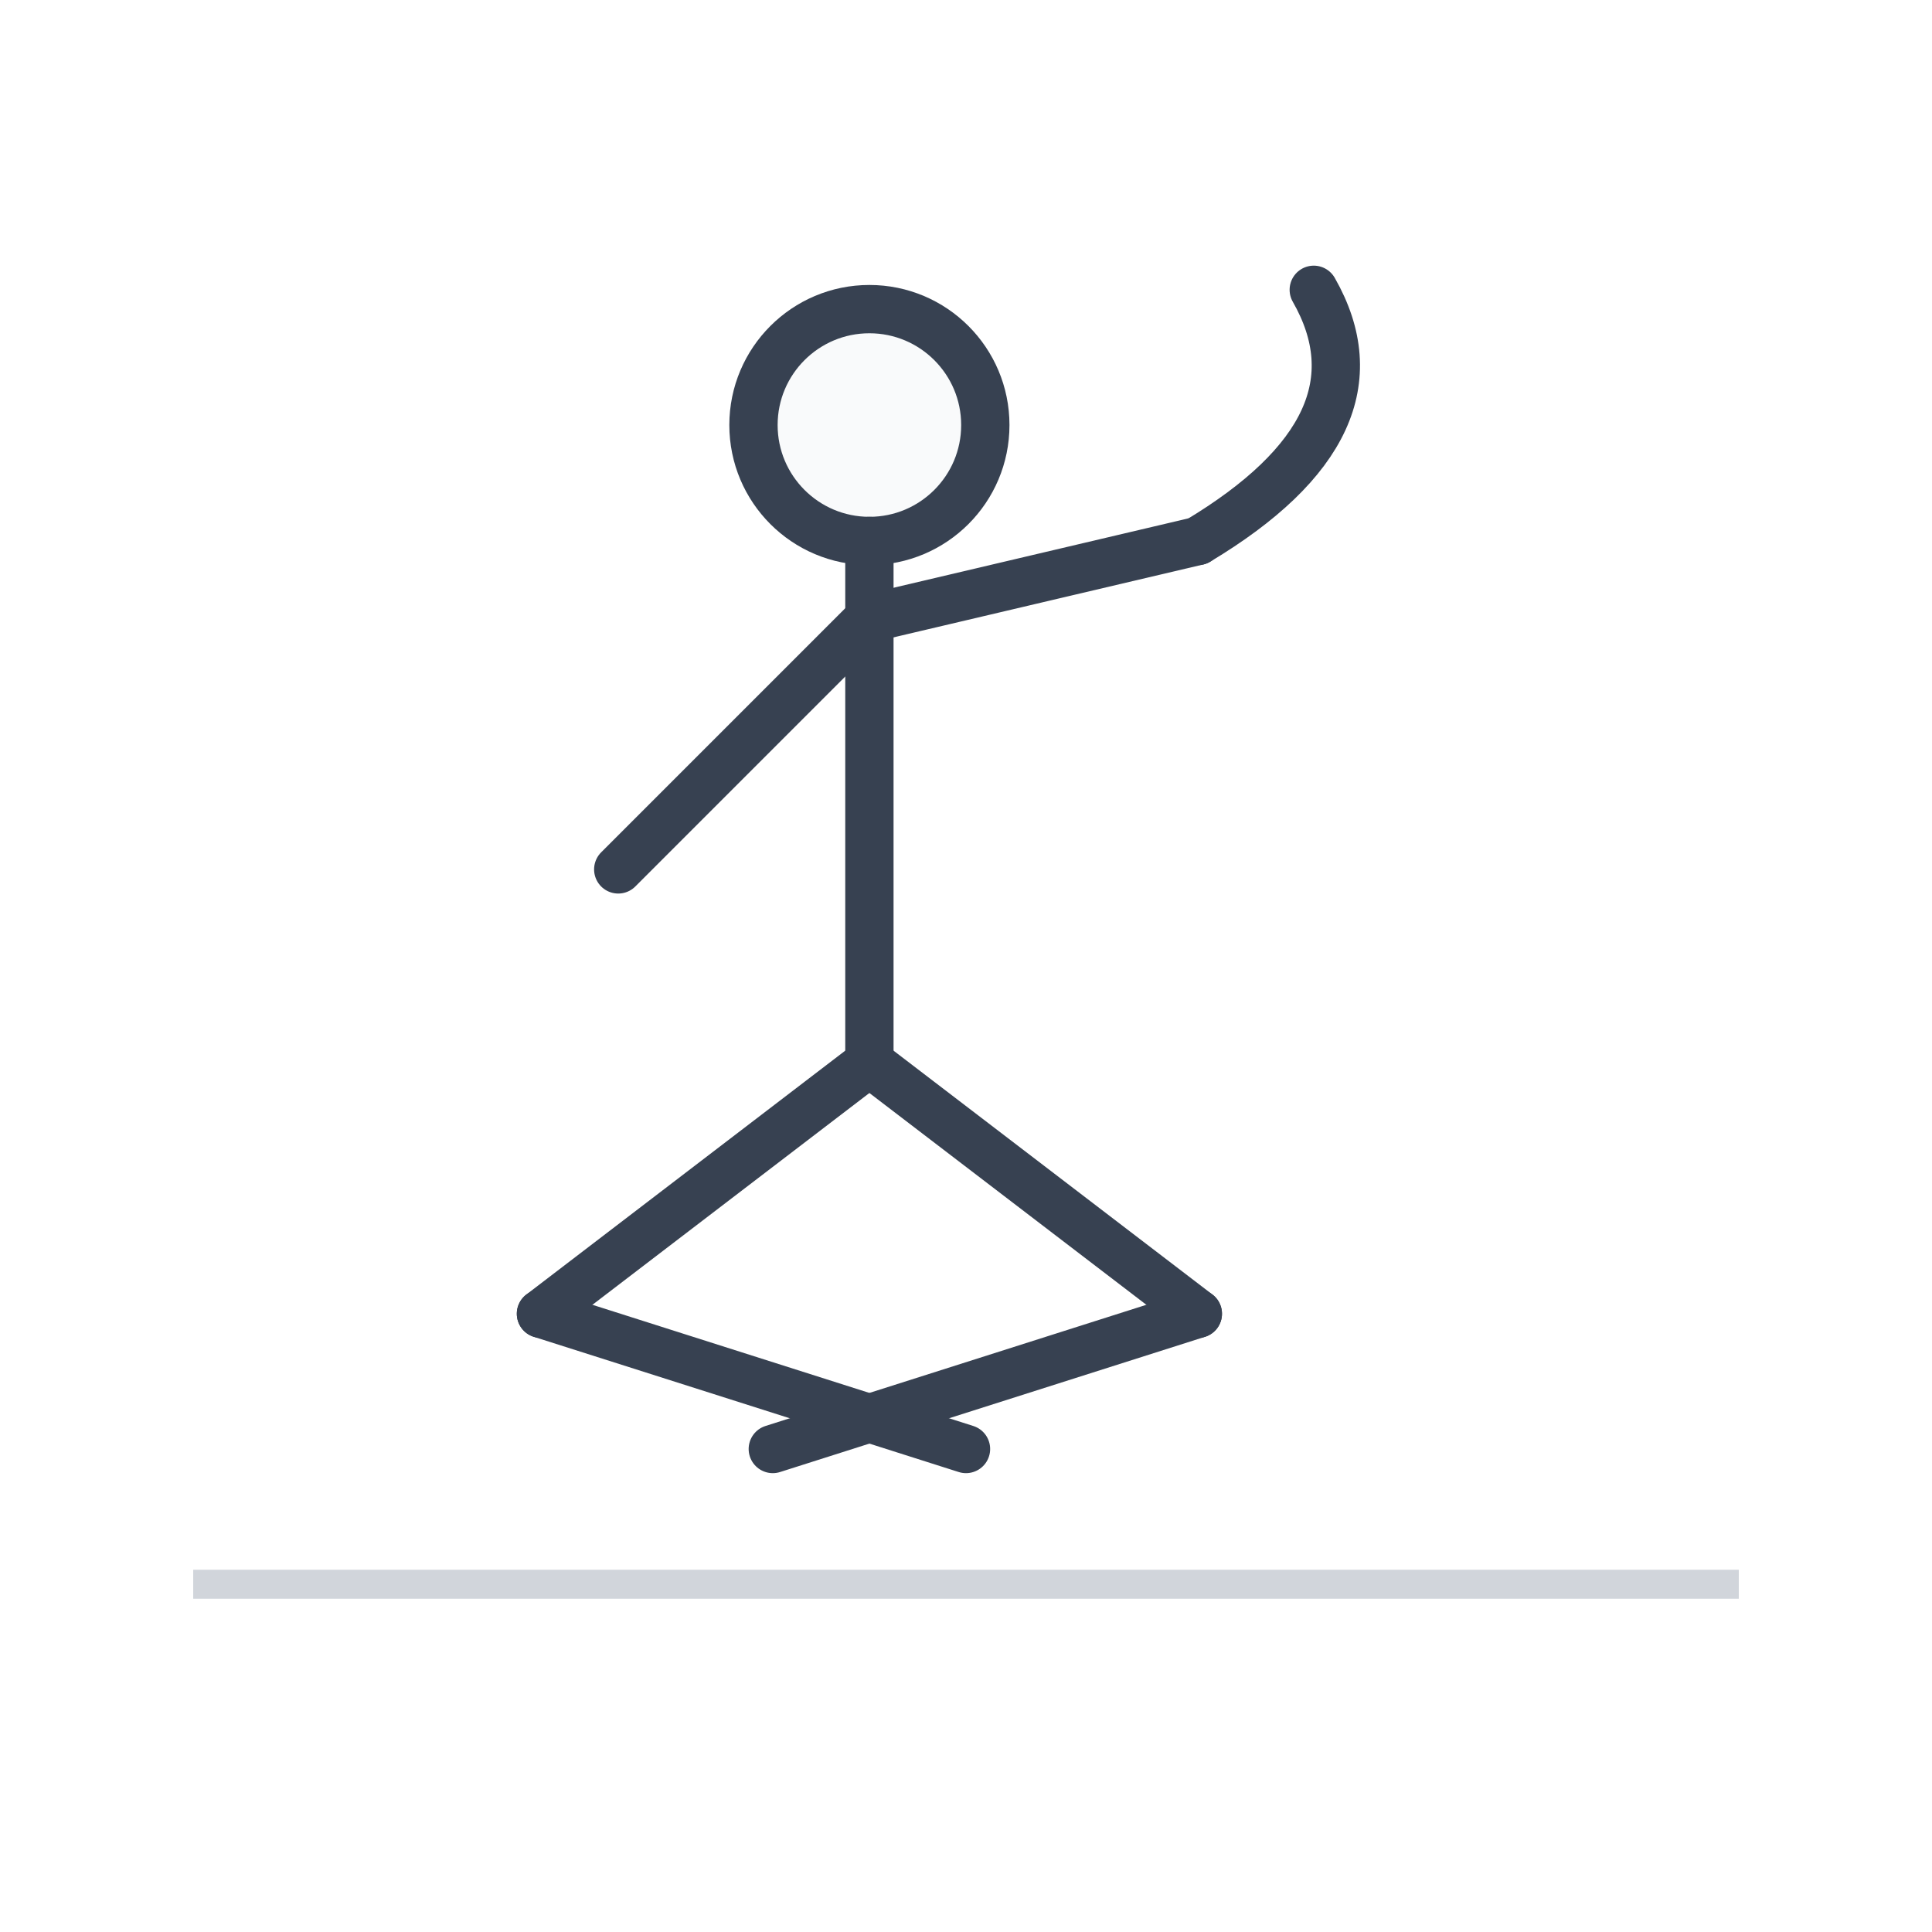
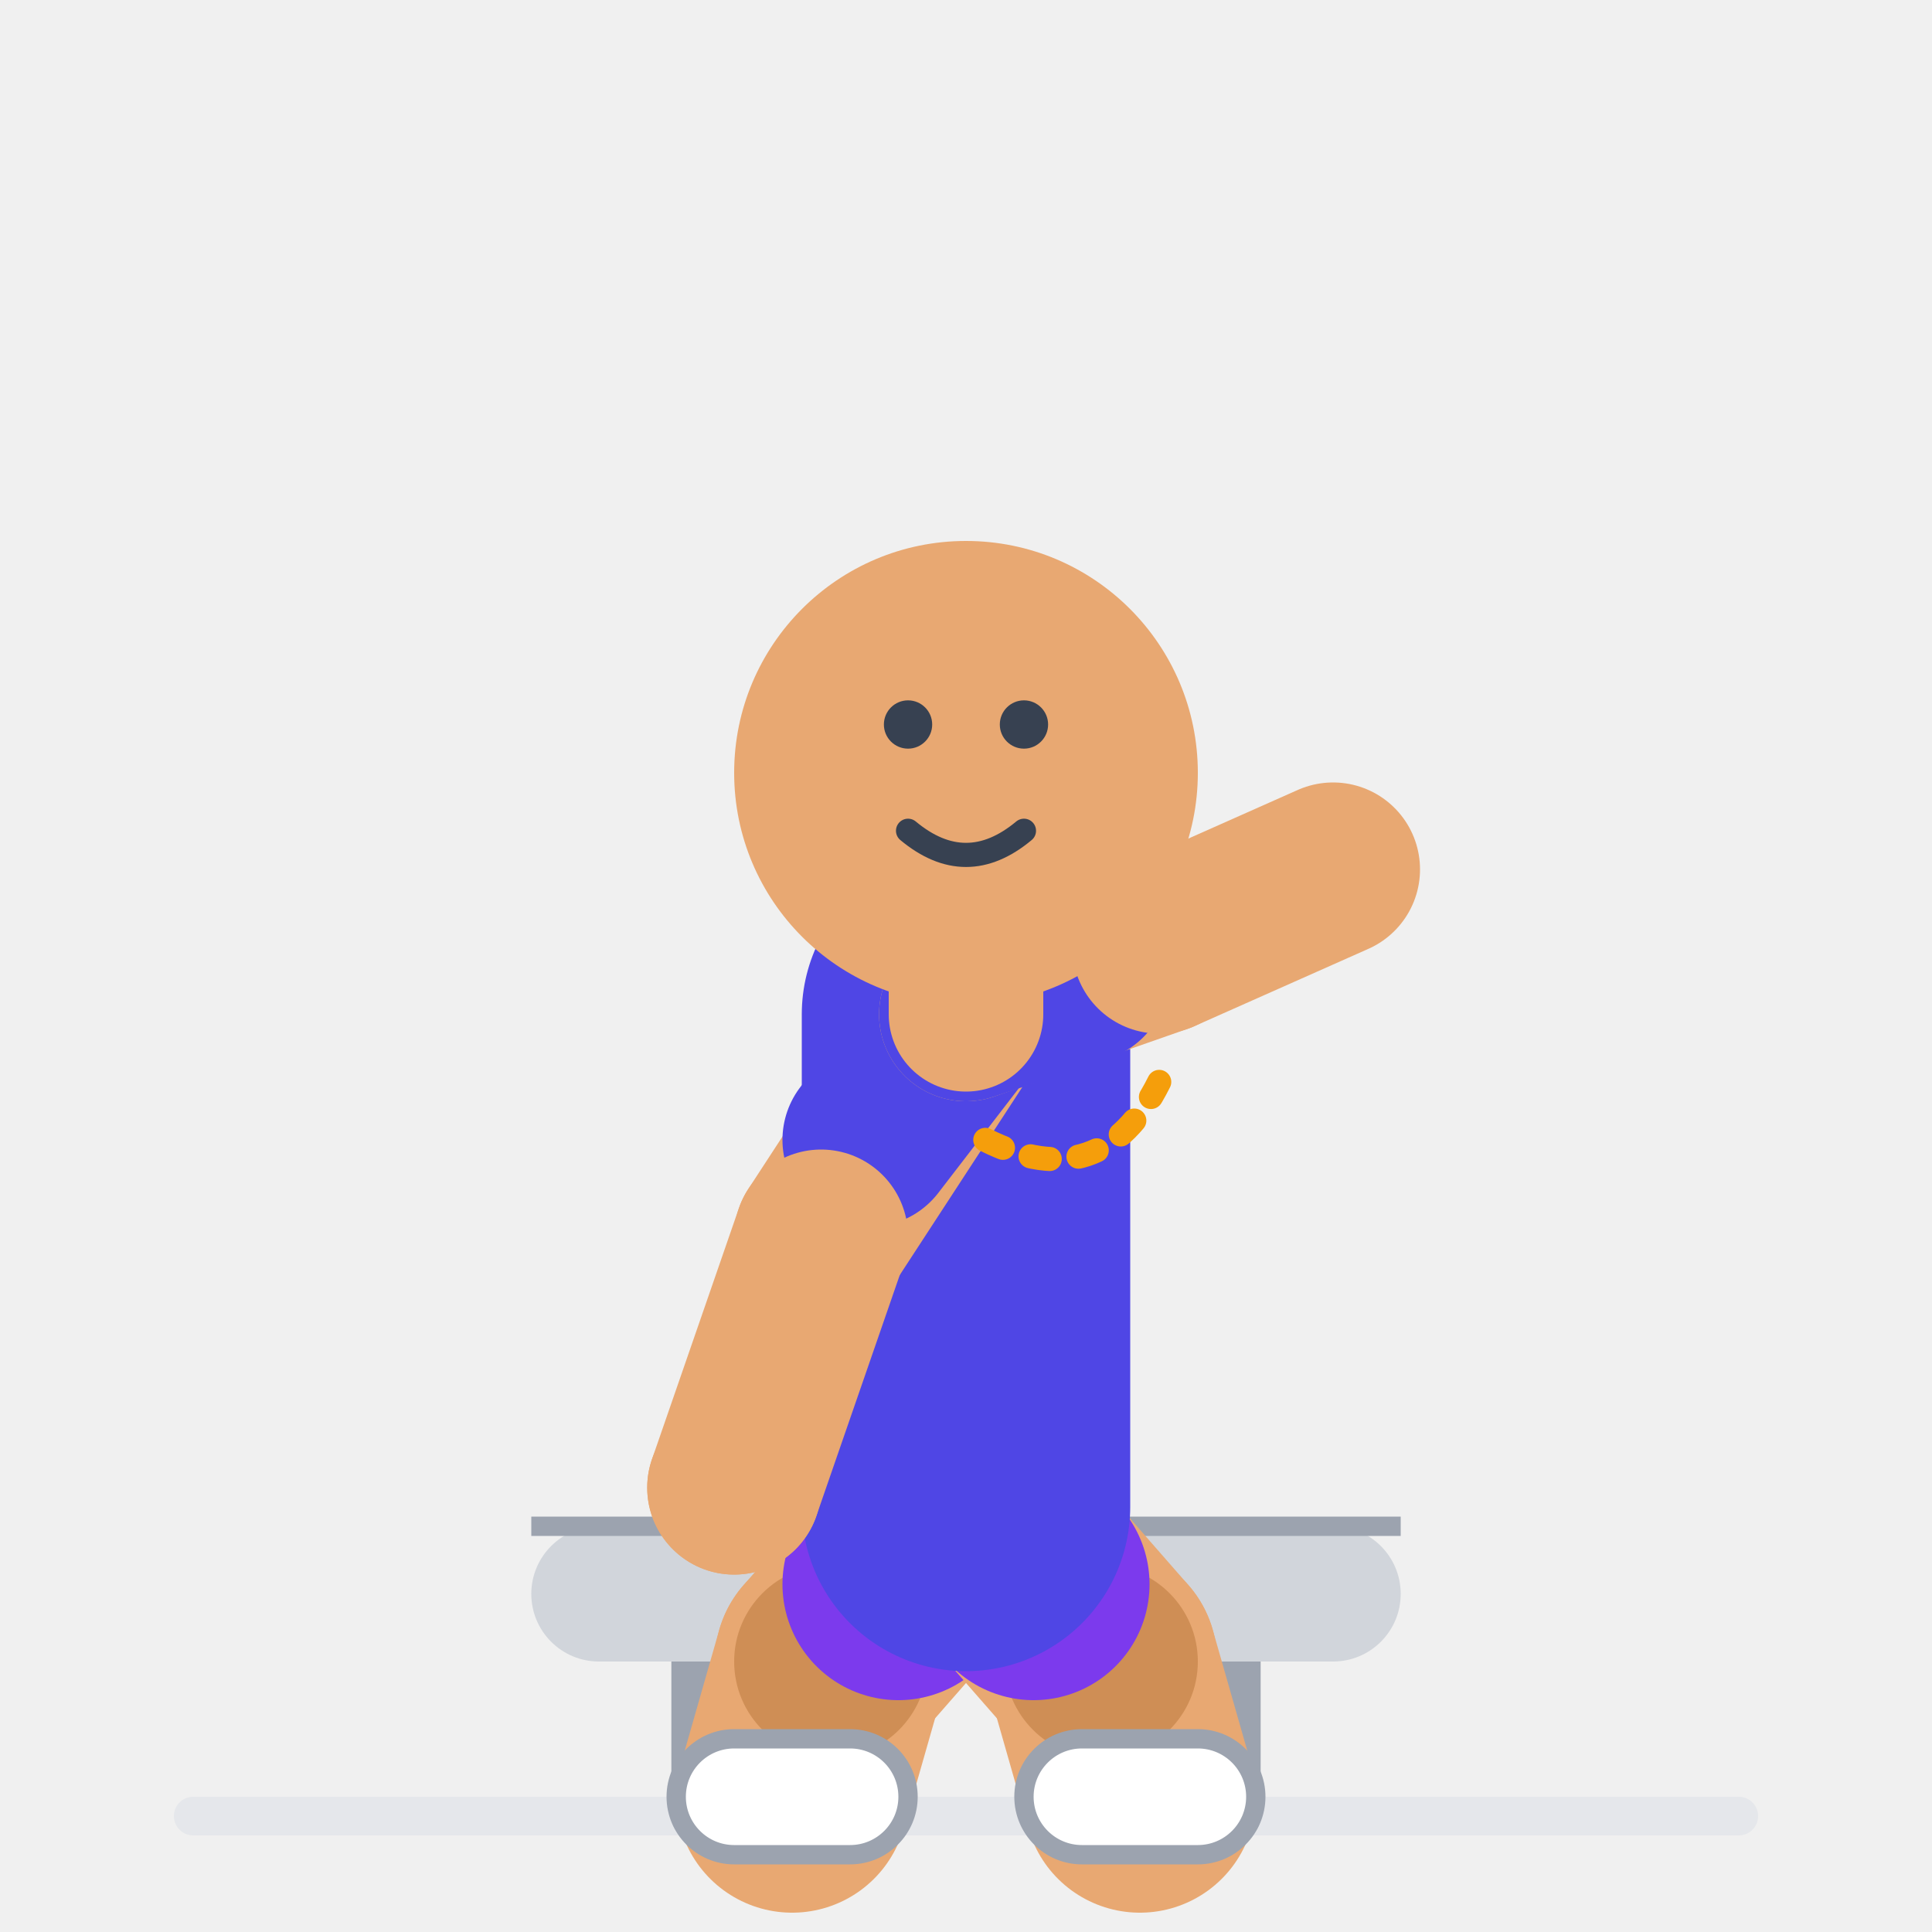
- <svg xmlns="http://www.w3.org/2000/svg" viewBox="0 0 100 100" width="100" height="100">
-   <rect width="100" height="100" fill="white" />
-   <line x1="10" y1="82" x2="90" y2="82" stroke="#d1d5db" stroke-width="1.5" />
-   <circle cx="45" cy="22" r="6" fill="#f9fafb" stroke="#374151" stroke-width="2.5" />
-   <line x1="45" y1="28" x2="45" y2="55" stroke="#374151" stroke-width="2.5" stroke-linecap="round" />
-   <line x1="45" y1="32" x2="32" y2="45" stroke="#374151" stroke-width="2.5" stroke-linecap="round" />
-   <line x1="45" y1="32" x2="62" y2="28" stroke="#374151" stroke-width="2.5" stroke-linecap="round" />
-   <path d="M 62,28 Q 72,22 68,15" stroke="#374151" stroke-width="2.5" stroke-linecap="round" stroke-linejoin="round" fill="none" />
-   <line x1="45" y1="55" x2="28" y2="68" stroke="#374151" stroke-width="2.5" stroke-linecap="round" />
-   <line x1="45" y1="55" x2="62" y2="68" stroke="#374151" stroke-width="2.5" stroke-linecap="round" />
-   <line x1="28" y1="68" x2="50" y2="75" stroke="#374151" stroke-width="2.5" stroke-linecap="round" />
-   <line x1="62" y1="68" x2="40" y2="75" stroke="#374151" stroke-width="2.5" stroke-linecap="round" />
+ <svg xmlns="http://www.w3.org/2000/svg" viewBox="0 0 200 200" width="200" height="200">
+   <line x1="20" y1="188" x2="180" y2="188" stroke="#E5E7EB" stroke-width="4" stroke-linecap="round" />
+   <line x1="72" y1="172" x2="72" y2="188" stroke="#9CA3AF" stroke-width="5" stroke-linecap="round" />
+   <line x1="128" y1="172" x2="128" y2="188" stroke="#9CA3AF" stroke-width="5" stroke-linecap="round" />
+   <rect x="55" y="158" width="90" height="14" rx="7" fill="#D1D5DB" />
+   <line x1="55" y1="158" x2="145" y2="158" stroke="#9CA3AF" stroke-width="2" />
+   <line x1="100" y1="156" x2="86" y2="172" stroke="#E8A872" stroke-width="24" stroke-linecap="round" />
+   <line x1="86" y1="172" x2="82" y2="186" stroke="#E8A872" stroke-width="24" stroke-linecap="round" />
+   <circle cx="86" cy="172" r="10" fill="#CF8E55" />
+   <line x1="100" y1="156" x2="93" y2="164" stroke="#7C3AED" stroke-width="24" stroke-linecap="round" />
+   <rect x="70" y="180" width="24" height="12" rx="6" fill="#FFFFFF" stroke="#9CA3AF" stroke-width="2" />
+   <line x1="100" y1="156" x2="114" y2="172" stroke="#E8A872" stroke-width="24" stroke-linecap="round" />
+   <line x1="114" y1="172" x2="118" y2="186" stroke="#E8A872" stroke-width="24" stroke-linecap="round" />
+   <circle cx="114" cy="172" r="10" fill="#CF8E55" />
+   <line x1="100" y1="156" x2="107" y2="164" stroke="#7C3AED" stroke-width="24" stroke-linecap="round" />
+   <rect x="106" y="180" width="24" height="12" rx="6" fill="#FFFFFF" stroke="#9CA3AF" stroke-width="2" />
+   <line x1="100" y1="156" x2="100" y2="105" stroke="#4F46E5" stroke-width="34" stroke-linecap="round" />
+   <line x1="100" y1="105" x2="85" y2="128" stroke="#E8A872" stroke-width="18" stroke-linecap="round" />
+   <line x1="100" y1="105" x2="90" y2="118" stroke="#4F46E5" stroke-width="18" stroke-linecap="round" />
+   <circle cx="85" cy="128" r="8" fill="#CF8E55" />
+   <line x1="85" y1="128" x2="76" y2="154" stroke="#E8A872" stroke-width="18" stroke-linecap="round" />
+   <circle cx="76" cy="154" r="9" fill="#E8A872" />
+   <line x1="100" y1="105" x2="120" y2="98" stroke="#E8A872" stroke-width="18" stroke-linecap="round" />
+   <line x1="100" y1="105" x2="112" y2="101" stroke="#4F46E5" stroke-width="18" stroke-linecap="round" />
+   <circle cx="120" cy="98" r="8" fill="#CF8E55" />
+   <line x1="120" y1="98" x2="138" y2="90" stroke="#E8A872" stroke-width="18" stroke-linecap="round" />
+   <circle cx="138" cy="90" r="8" fill="#E8A872" />
+   <line x1="100" y1="105" x2="100" y2="96" stroke="#E8A872" stroke-width="16" stroke-linecap="round" />
+   <circle cx="100" cy="80" r="24" fill="#E8A872" />
+   <circle cx="94" cy="75" r="2.5" fill="#374151" />
+   <circle cx="106" cy="75" r="2.5" fill="#374151" />
+   <path d="M94,86 Q100,91 106,86" stroke="#374151" stroke-width="2.5" fill="none" stroke-linecap="round" />
+   <path d="M102,118 Q114,124 120,112" stroke="#F59E0B" stroke-width="2.5" fill="none" stroke-linecap="round" stroke-dasharray="2,3" />
</svg>
